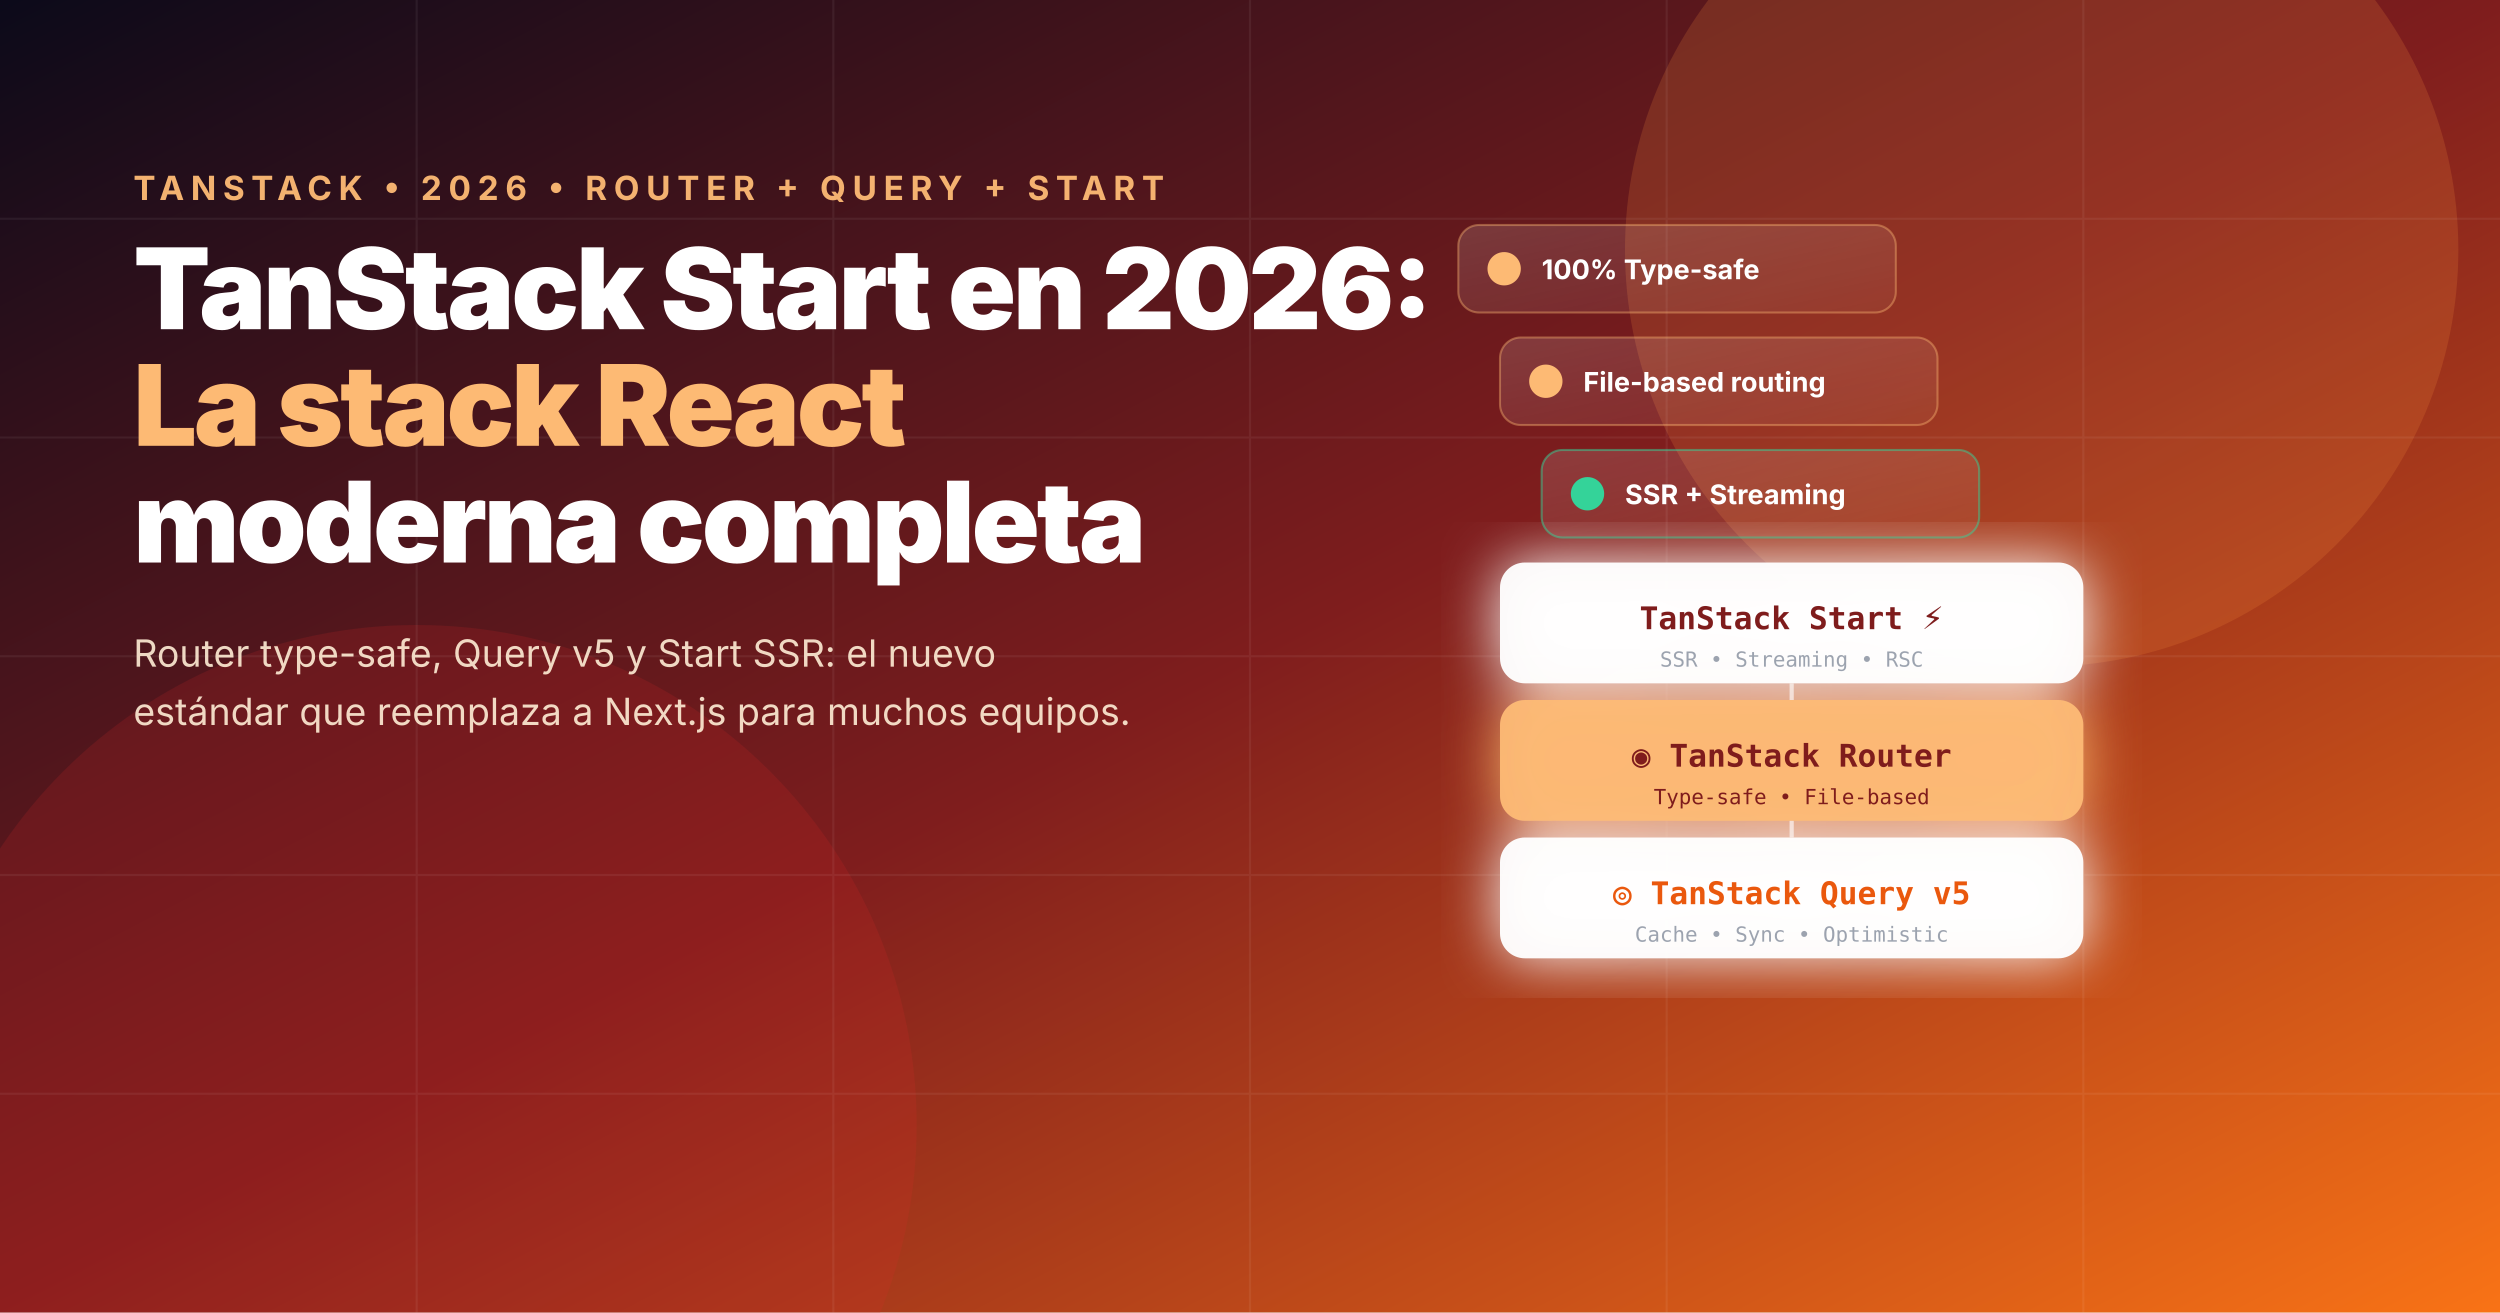
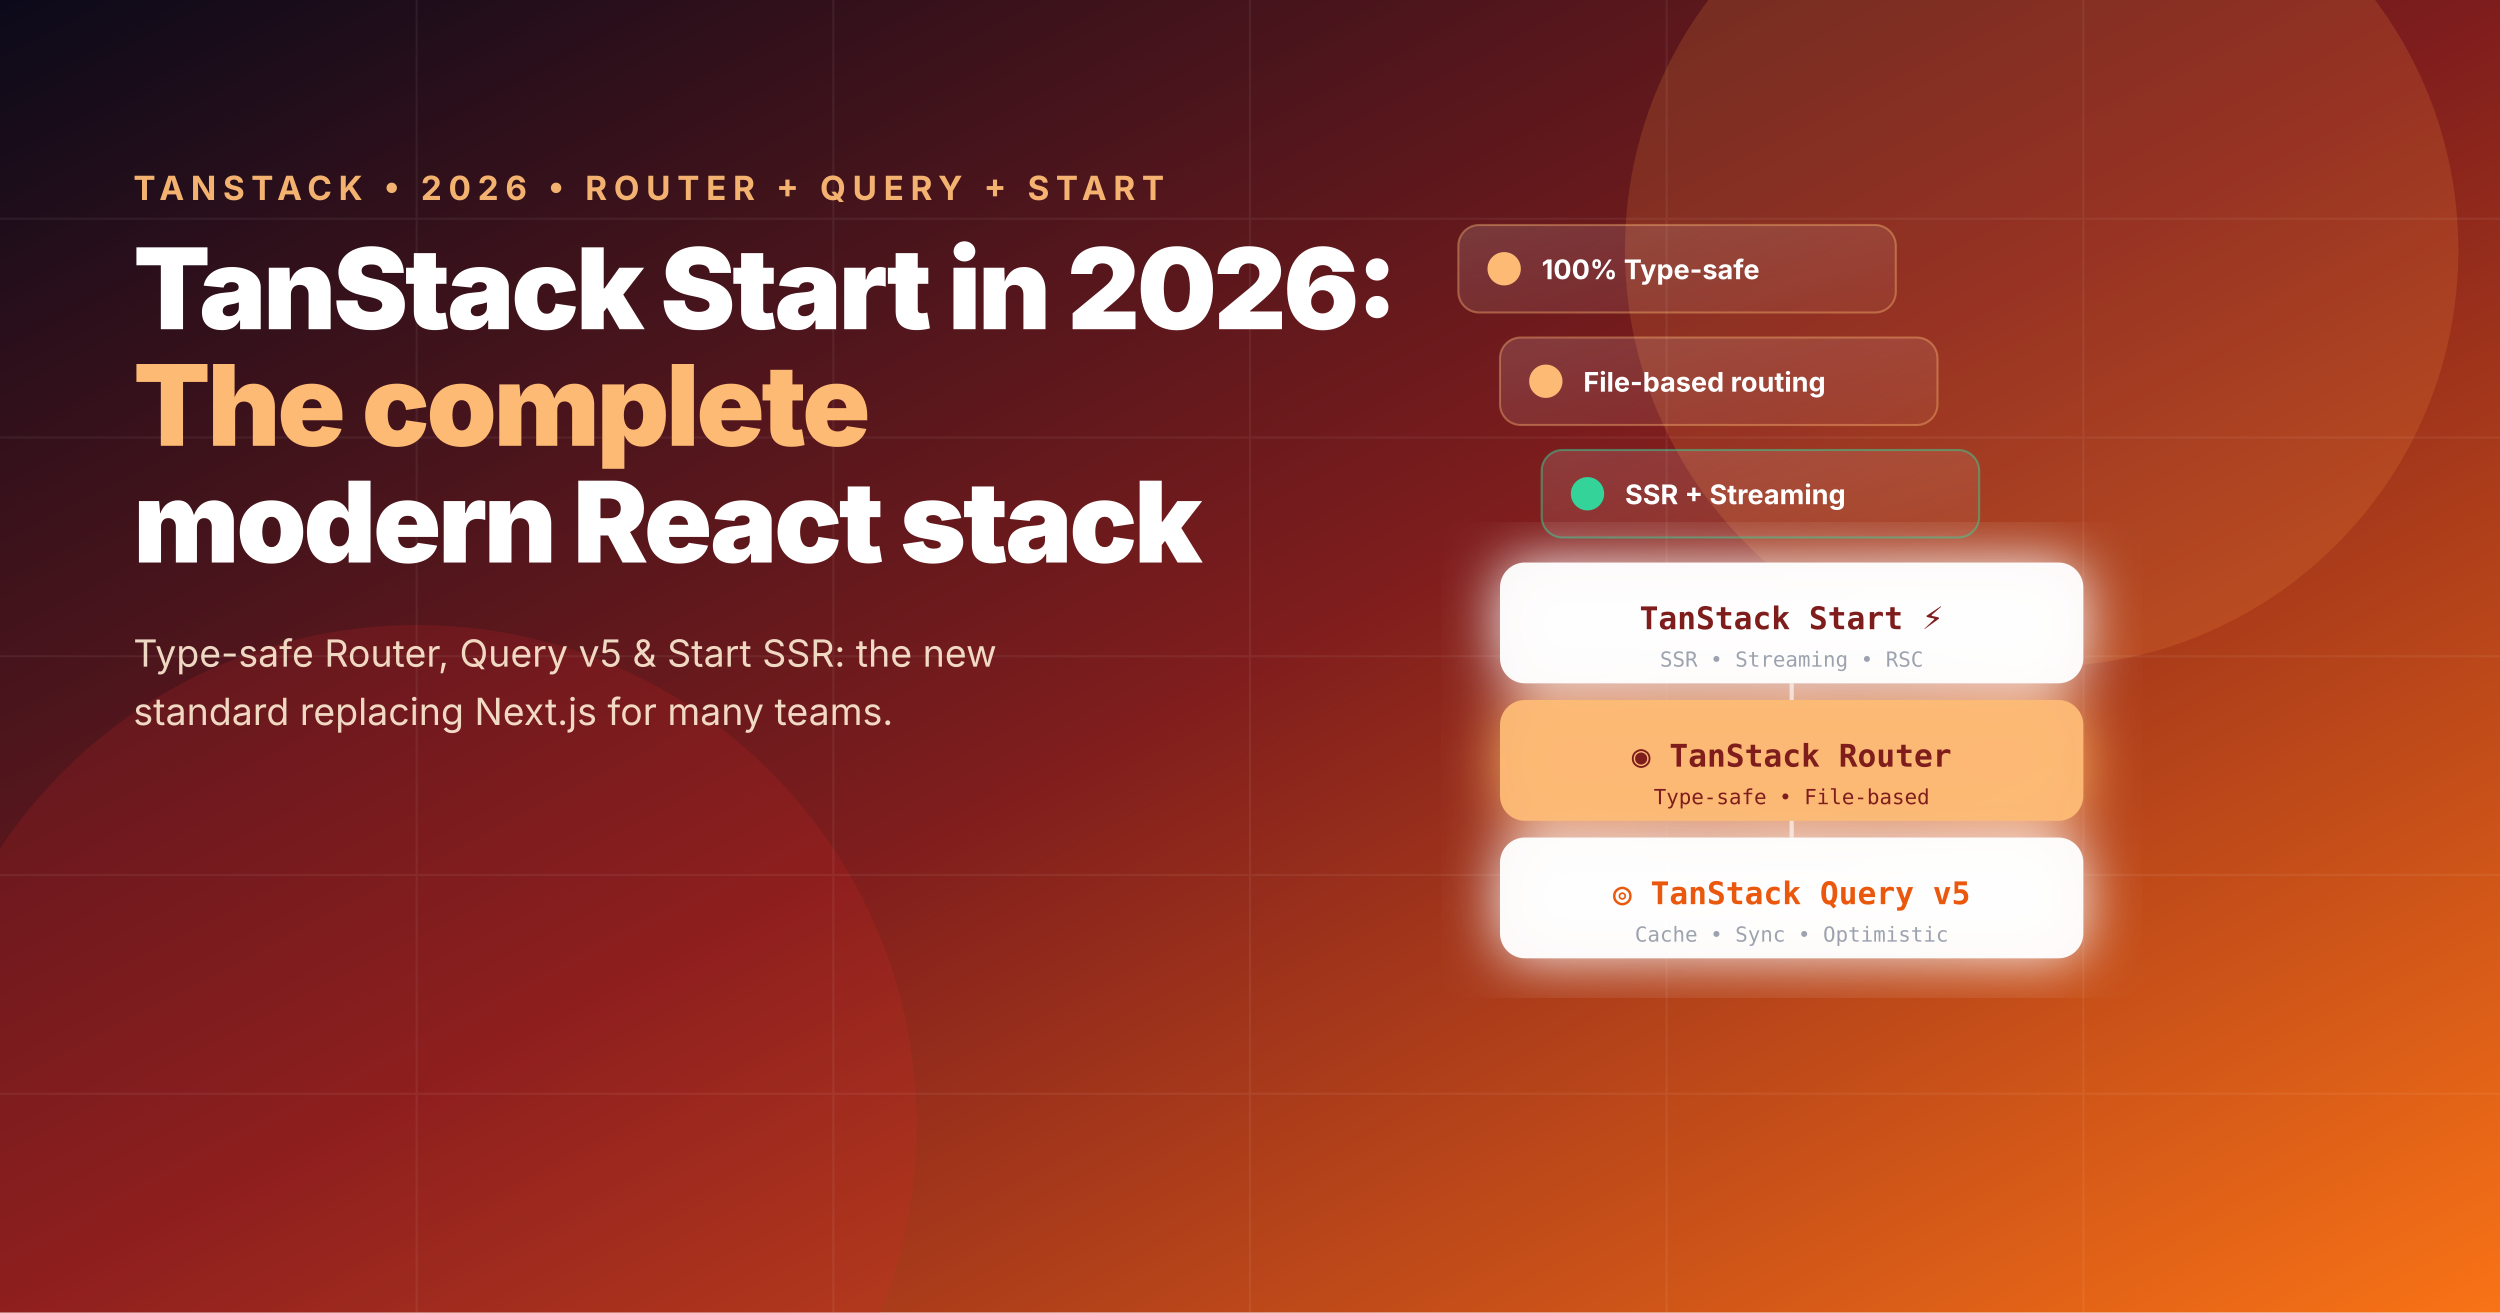
<svg xmlns="http://www.w3.org/2000/svg" width="1200" height="630">
  <defs>
    <linearGradient id="bg" x1="0" y1="0" x2="1" y2="1">
      <stop offset="0%" stop-color="#0b0a1a" />
      <stop offset="50%" stop-color="#7f1d1d" />
      <stop offset="100%" stop-color="#f97316" />
    </linearGradient>
    <linearGradient id="card" x1="0" y1="0" x2="1" y2="1">
      <stop offset="0%" stop-color="#ffffff" stop-opacity="0.14" />
      <stop offset="100%" stop-color="#ffffff" stop-opacity="0.04" />
    </linearGradient>
    <filter id="glow">
      <feGaussianBlur stdDeviation="14" result="c" />
      <feMerge>
        <feMergeNode in="c" />
        <feMergeNode in="SourceGraphic" />
      </feMerge>
    </filter>
  </defs>
  <rect width="1200" height="630" fill="url(#bg)" />
  <circle cx="980" cy="120" r="200" fill="#fb923c" opacity="0.18" />
  <circle cx="200" cy="540" r="240" fill="#dc2626" opacity="0.16" />
  <g opacity="0.06" stroke="#fff" stroke-width="1">
    <line x1="0" y1="105" x2="1200" y2="105" />
    <line x1="0" y1="210" x2="1200" y2="210" />
    <line x1="0" y1="315" x2="1200" y2="315" />
    <line x1="0" y1="420" x2="1200" y2="420" />
    <line x1="0" y1="525" x2="1200" y2="525" />
    <line x1="200" y1="0" x2="200" y2="630" />
    <line x1="400" y1="0" x2="400" y2="630" />
    <line x1="600" y1="0" x2="600" y2="630" />
    <line x1="800" y1="0" x2="800" y2="630" />
    <line x1="1000" y1="0" x2="1000" y2="630" />
  </g>
  <text x="64" y="96" font-family="Inter, sans-serif" font-size="16" font-weight="700" letter-spacing="3.2" fill="#fdba74" opacity="0.95">TANSTACK • 2026 • ROUTER + QUERY + START</text>
-   <text x="64" y="158" font-family="Inter, sans-serif" font-size="54" font-weight="900" fill="#ffffff" letter-spacing="-1.5">TanStack Start en 2026:</text>
-   <text x="64" y="214" font-family="Inter, sans-serif" font-size="54" font-weight="900" fill="#fdba74" letter-spacing="-1.5">La stack React</text>
-   <text x="64" y="270" font-family="Inter, sans-serif" font-size="54" font-weight="900" fill="#ffffff" letter-spacing="-1.5">moderna completa</text>
-   <text x="64" y="320" font-family="Inter, sans-serif" font-size="18" fill="#ffedd5" opacity="0.9">Router type-safe, Query v5 y Start SSR: el nuevo</text>
-   <text x="64" y="348" font-family="Inter, sans-serif" font-size="18" fill="#ffedd5" opacity="0.9">estándar que reemplaza a Next.js para muchos equipos.</text>
+   <text x="64" y="158" font-family="Inter, sans-serif" font-size="54" font-weight="900" fill="#ffffff" letter-spacing="-1.5">TanStack Start in 2026:</text>
+   <text x="64" y="214" font-family="Inter, sans-serif" font-size="54" font-weight="900" fill="#fdba74" letter-spacing="-1.5">The complete</text>
+   <text x="64" y="270" font-family="Inter, sans-serif" font-size="54" font-weight="900" fill="#ffffff" letter-spacing="-1.5">modern React stack</text>
+   <text x="64" y="320" font-family="Inter, sans-serif" font-size="18" fill="#ffedd5" opacity="0.9">Type-safe Router, Query v5 &amp; Start SSR: the new</text>
+   <text x="64" y="348" font-family="Inter, sans-serif" font-size="18" fill="#ffedd5" opacity="0.9">standard replacing Next.js for many teams.</text>
  <g transform="translate(860, 380)" filter="url(#glow)">
    <rect x="-140" y="-110" width="280" height="58" rx="12" fill="#ffffff" opacity="0.95" />
    <text x="0" y="-78" font-family="monospace" font-size="15" font-weight="900" fill="#7f1d1d" text-anchor="middle">TanStack Start ⚡</text>
    <text x="0" y="-60" font-family="monospace" font-size="10" fill="#9ca3af" text-anchor="middle">SSR • Streaming • RSC</text>
    <rect x="-140" y="-44" width="280" height="58" rx="12" fill="#fdba74" opacity="0.95" />
    <text x="0" y="-12" font-family="monospace" font-size="15" font-weight="900" fill="#7f1d1d" text-anchor="middle">◉ TanStack Router</text>
    <text x="0" y="6" font-family="monospace" font-size="10" fill="#7f1d1d" text-anchor="middle">Type-safe • File-based</text>
    <rect x="-140" y="22" width="280" height="58" rx="12" fill="#ffffff" opacity="0.95" />
    <text x="0" y="54" font-family="monospace" font-size="15" font-weight="900" fill="#ea580c" text-anchor="middle">◎ TanStack Query v5</text>
    <text x="0" y="72" font-family="monospace" font-size="10" fill="#9ca3af" text-anchor="middle">Cache • Sync • Optimistic</text>
    <line x1="0" y1="-52" x2="0" y2="-44" stroke="#ffffff" stroke-width="2" opacity="0.6" />
    <line x1="0" y1="14" x2="0" y2="22" stroke="#ffffff" stroke-width="2" opacity="0.6" />
  </g>
  <g transform="translate(700, 108)">
    <rect x="0" y="0" width="210" height="42" rx="10" fill="url(#card)" stroke="#fdba74" stroke-opacity="0.4" />
    <circle cx="22" cy="21" r="8" fill="#fdba74" />
    <text x="40" y="26" font-family="Inter, sans-serif" font-size="13" font-weight="700" fill="#ffffff">100% Type-safe</text>
  </g>
  <g transform="translate(720, 162)">
    <rect x="0" y="0" width="210" height="42" rx="10" fill="url(#card)" stroke="#fdba74" stroke-opacity="0.4" />
    <circle cx="22" cy="21" r="8" fill="#fdba74" />
    <text x="40" y="26" font-family="Inter, sans-serif" font-size="13" font-weight="700" fill="#ffffff">File-based routing</text>
  </g>
  <g transform="translate(740, 216)">
    <rect x="0" y="0" width="210" height="42" rx="10" fill="url(#card)" stroke="#34d399" stroke-opacity="0.5" />
    <circle cx="22" cy="21" r="8" fill="#34d399" />
    <text x="40" y="26" font-family="Inter, sans-serif" font-size="13" font-weight="700" fill="#ffffff">SSR + Streaming</text>
  </g>
</svg>
